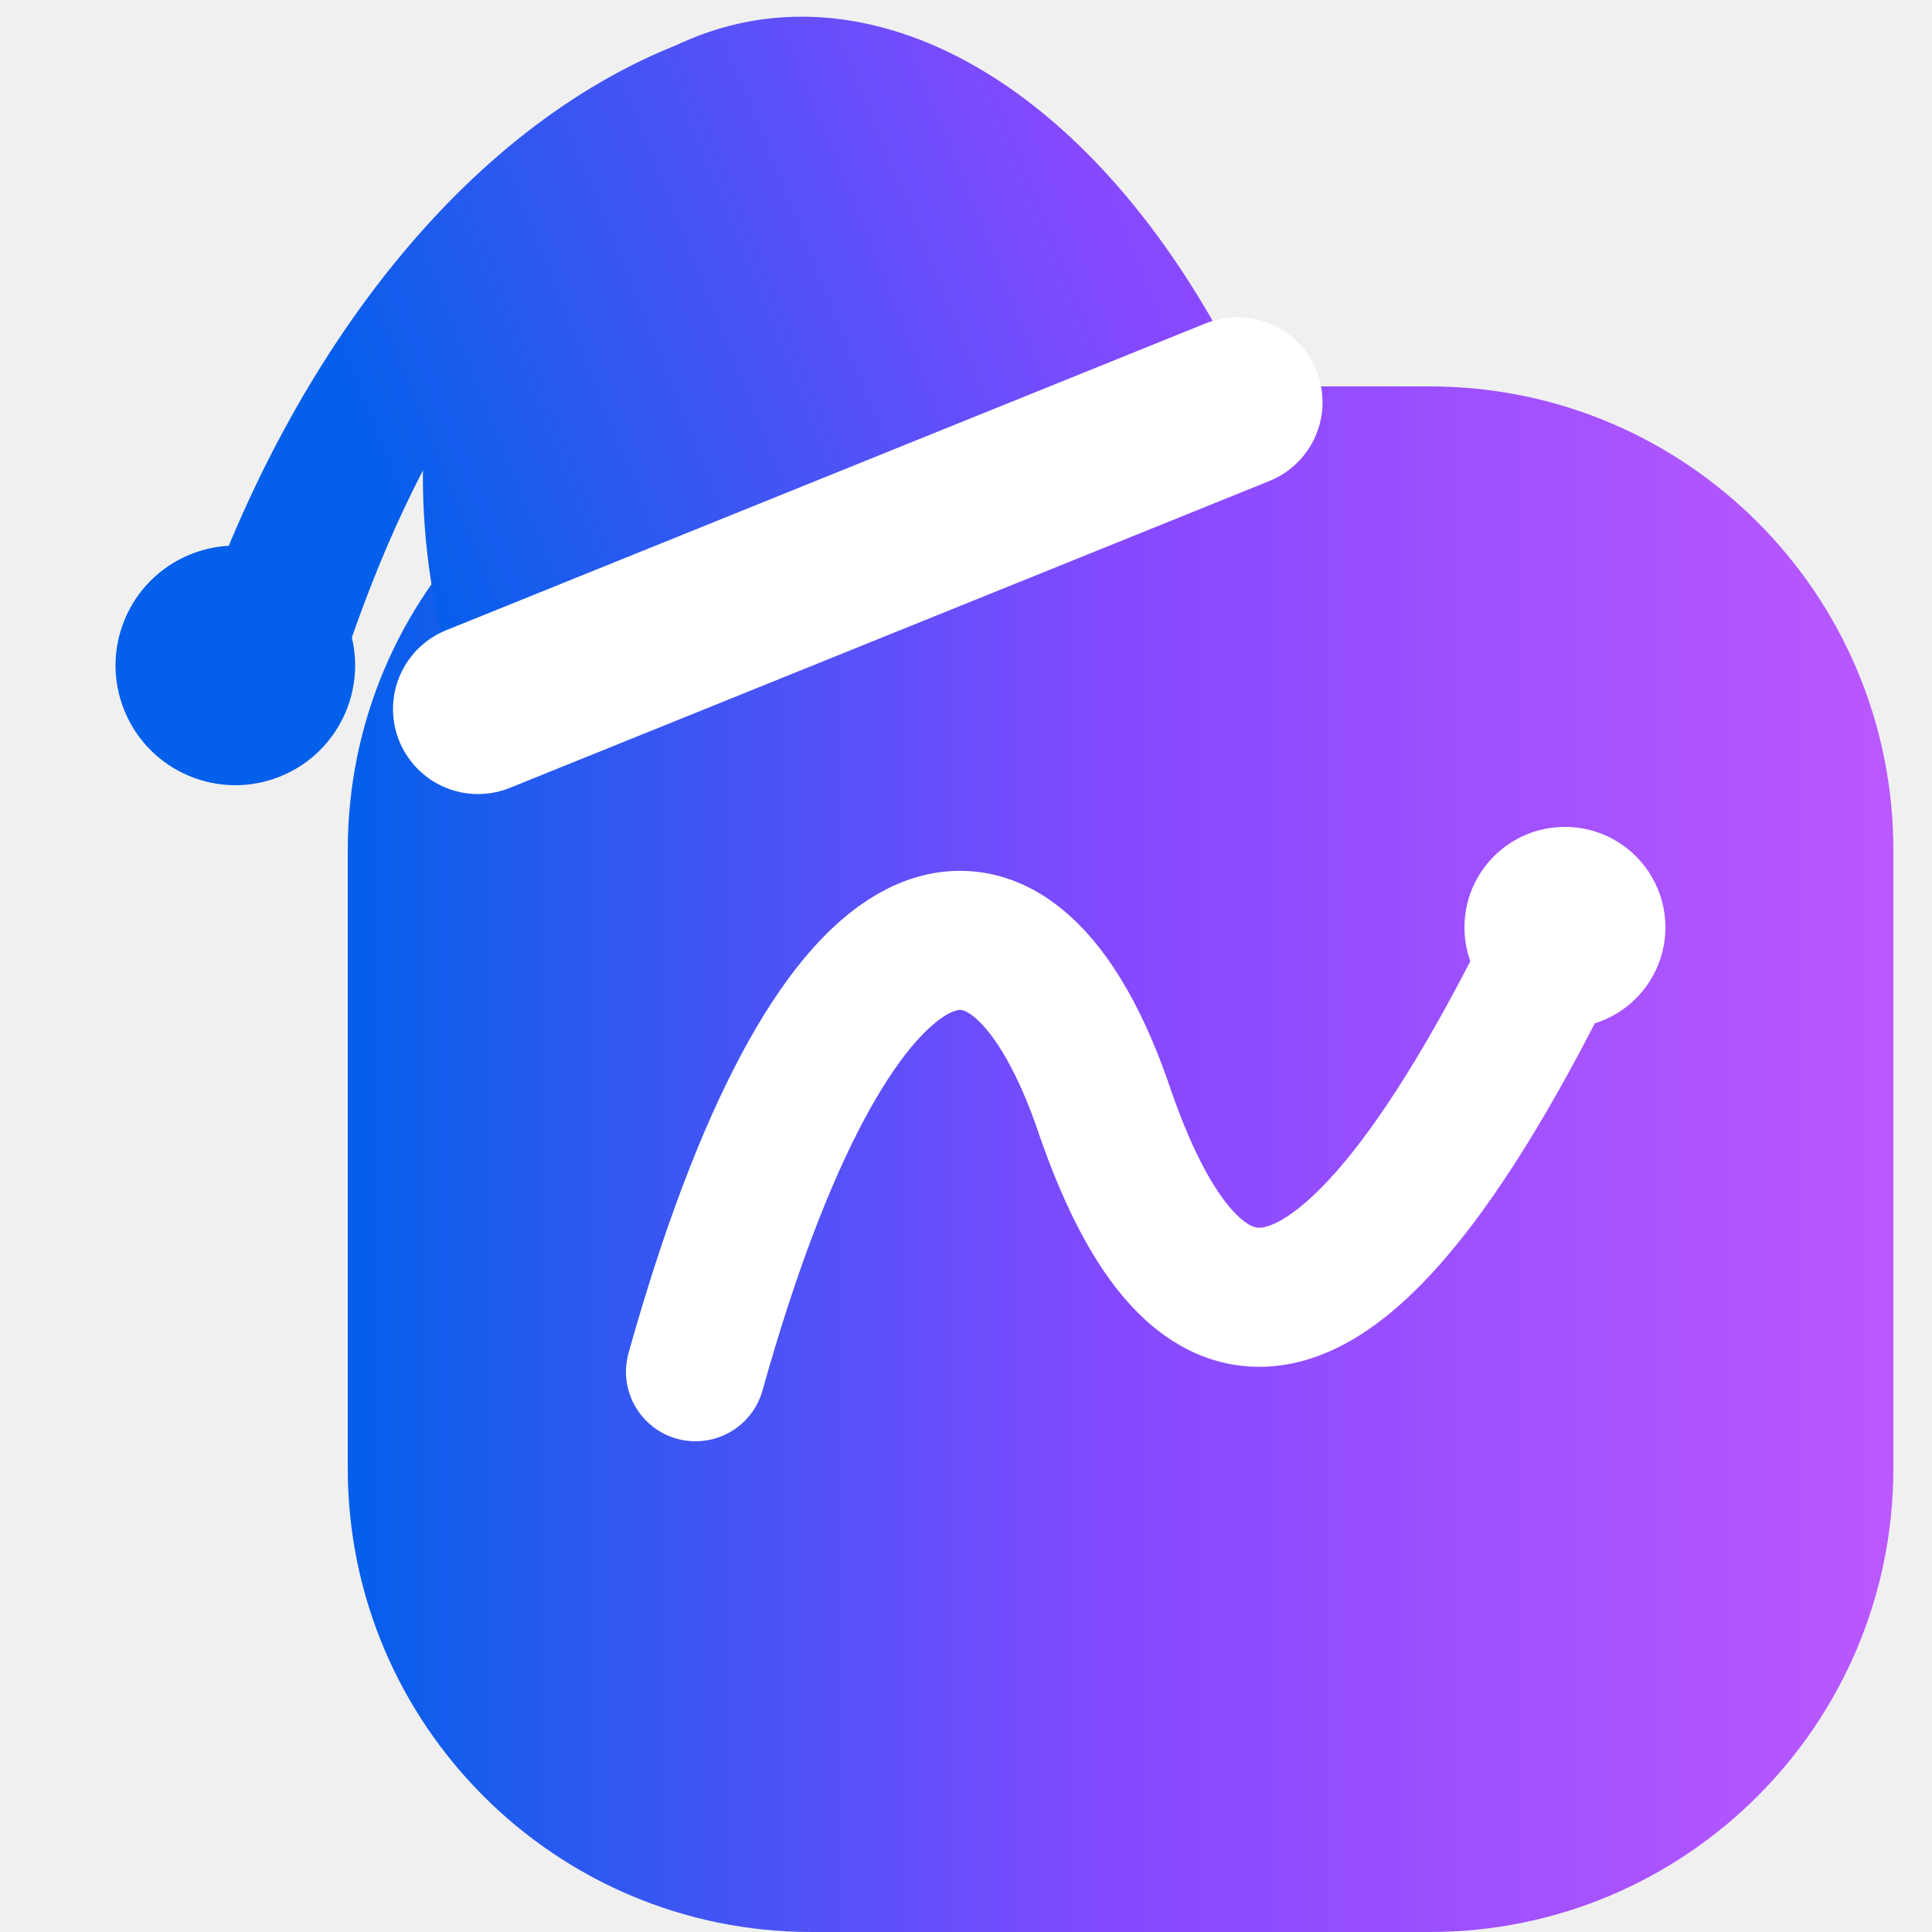
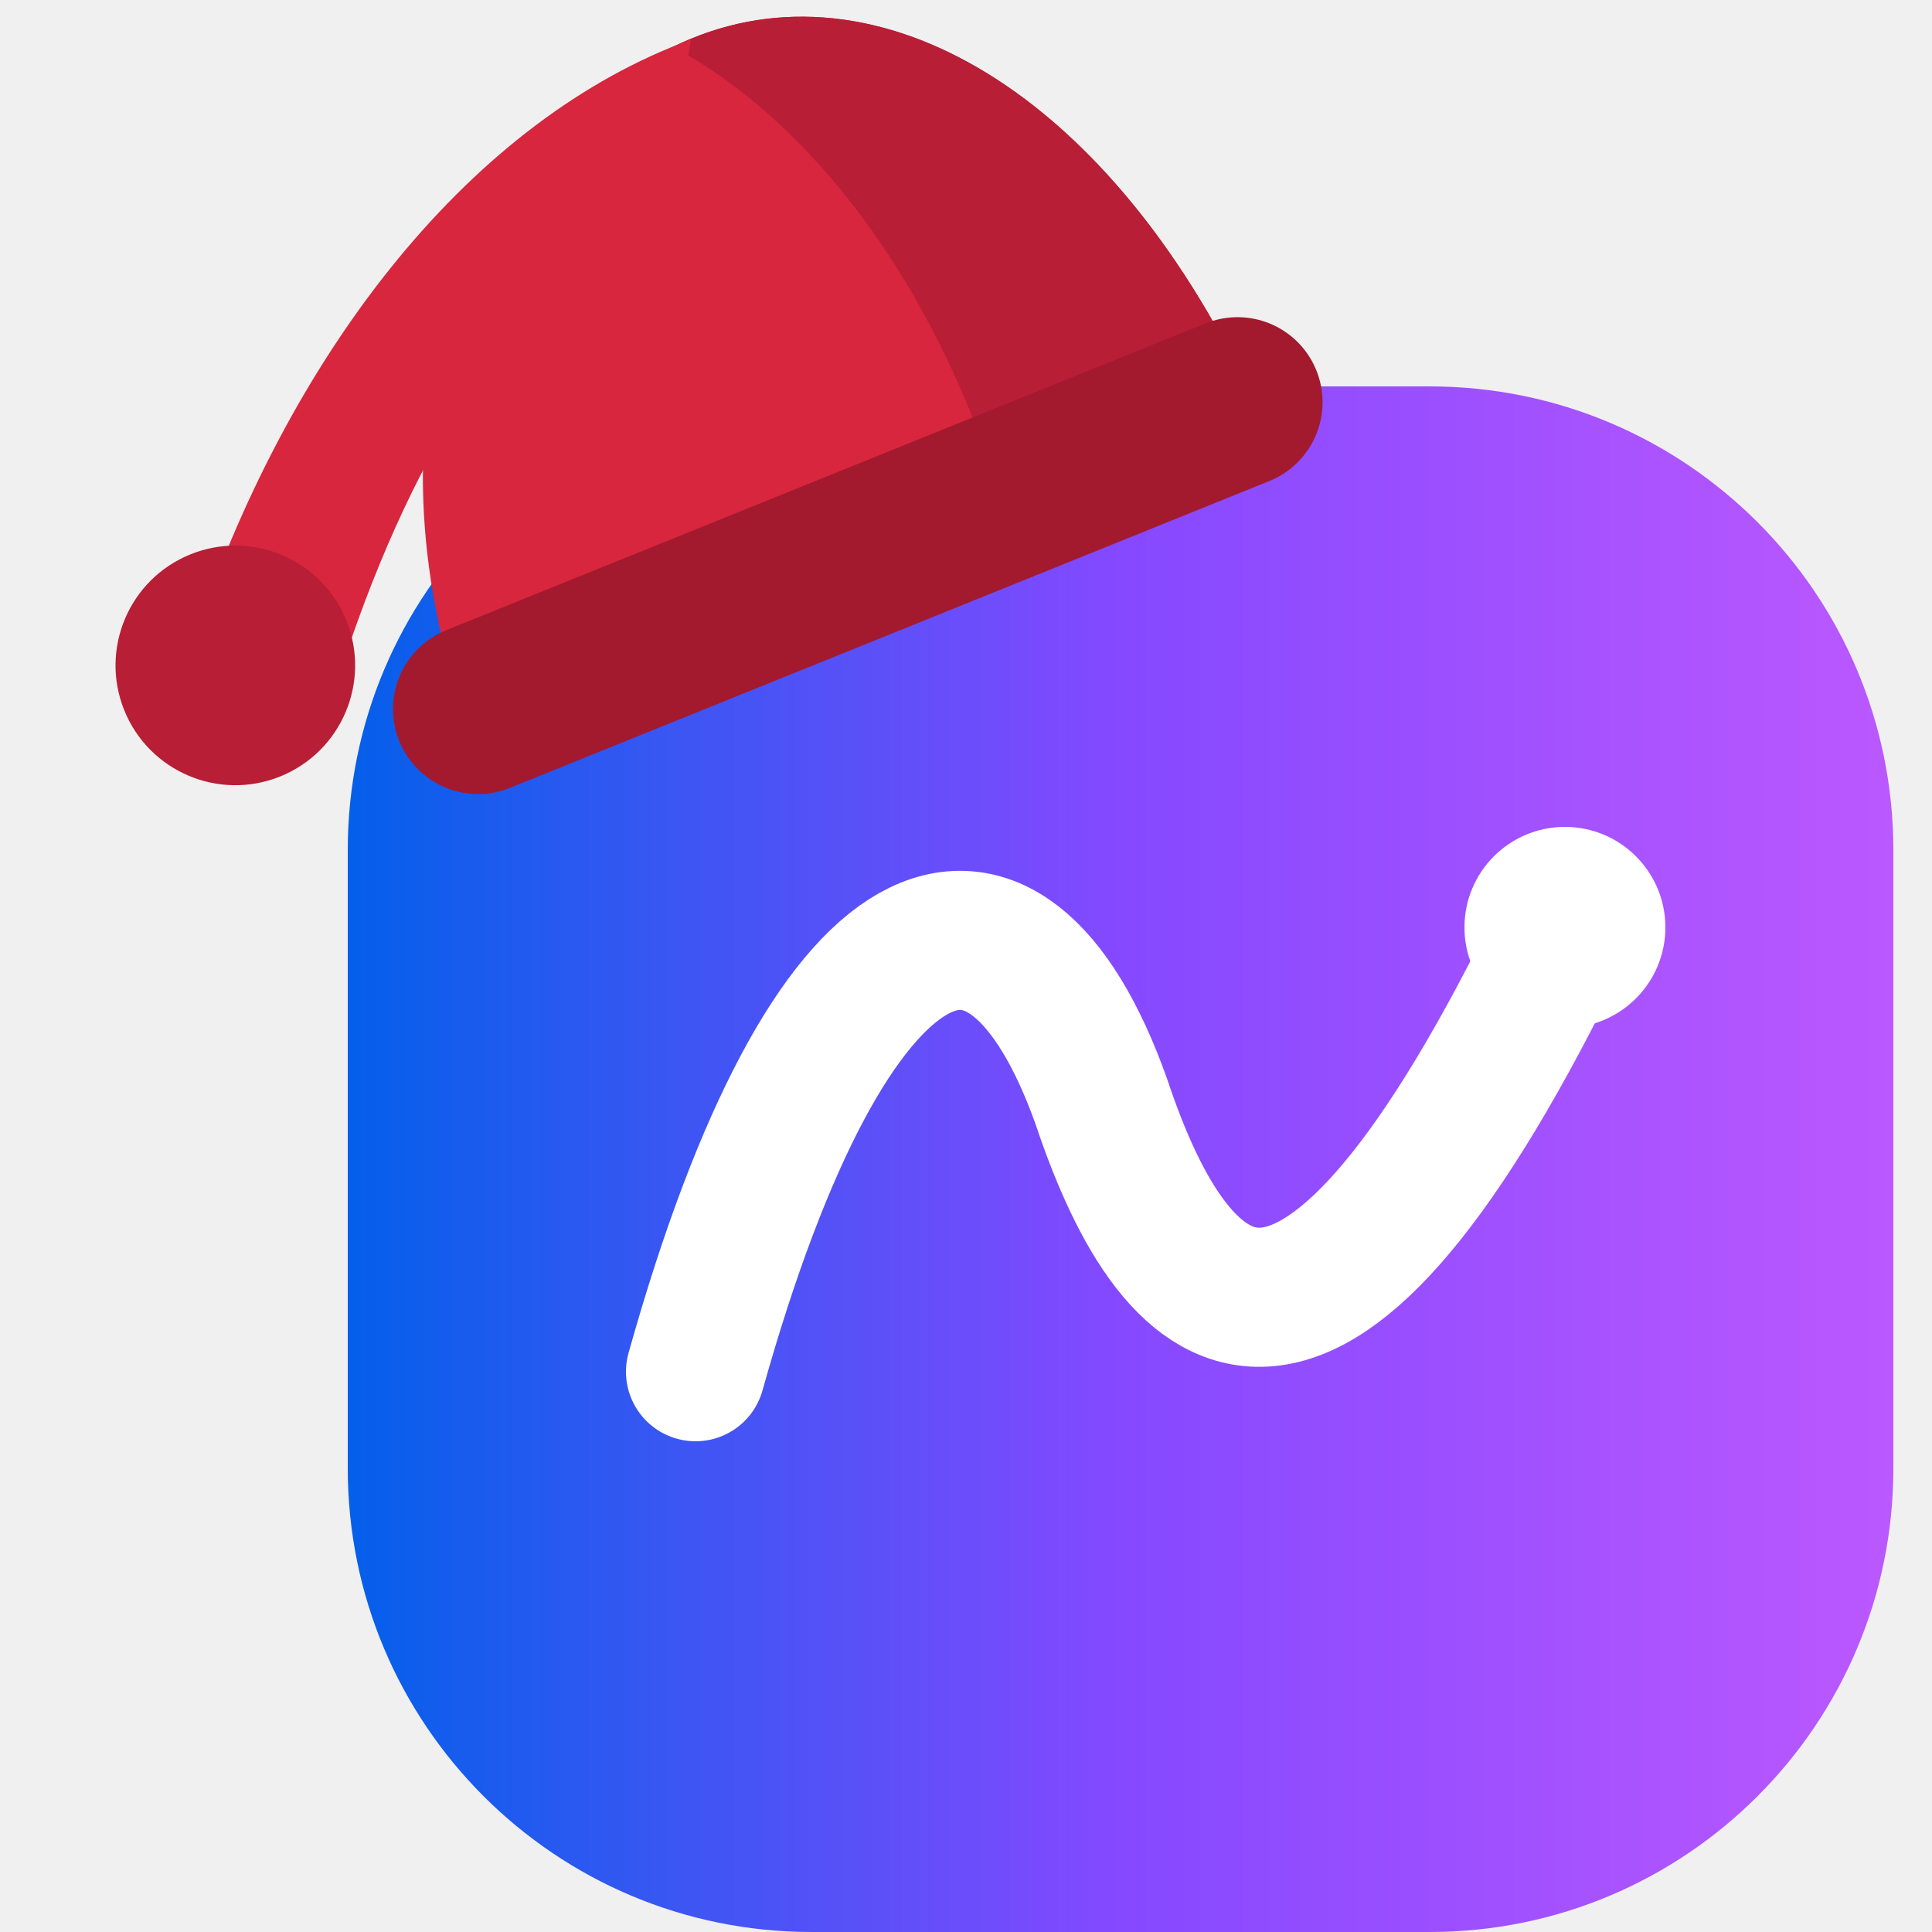
<svg xmlns="http://www.w3.org/2000/svg" viewBox="-9 -10 50 50">
  <defs>
    <linearGradient id="g" gradientUnits="userSpaceOnUse" x1="0" x2="40" y1="0" y2="0">
      <stop offset="0" stop-color="#045FEA" />
      <stop offset=".5" stop-color="#8549FF" />
      <stop offset="1" stop-color="#BB58FF" />
    </linearGradient>
  </defs>
  <rect width="40" height="40" rx="12" fill="url(#g)" />
  <path d="M9 25.5C12.5 13 17 11.5 19.5 18.5C21.5 24.5 25 27.5 31.5 14" fill="none" stroke="#fff" stroke-width="3.6" stroke-linecap="round" />
  <circle cx="31.5" cy="14" r="2.6" fill="#fff" />
  <g transform="translate(3 8.5) rotate(-22)">
-     <g fill="url(#g)">
-       <path d="M0 0C0.5 -8 5 -13.5 11.5 -14C17 -14.4 21.5 -9 22 0Z" />
-       <path d="M12 -14C6 -14.2 -0.5 -10.5 -5.6 -4.6L-2.4 -2.4C1.5 -7 5.5 -9.8 9.8 -10.4Z" />
-       <circle cx="-5" cy="-3.4" r="3.1" />
-     </g>
-     <path d="M0.4 0H21.6" fill="none" stroke="#fff" stroke-width="4.4" stroke-linecap="round" />
+     <path d="M0 0C0.5 -8 5 -13.5 11.5 -14C17 -14.4 21.5 -9 22 0Z" fill="#D7263D" />
+     <path d="M11.5 -14C17 -14.4 21.5 -9 22 0L15 0C15.5 -6 14 -11 11.5 -14Z" fill="#B81E35" />
+     <path d="M12 -14C6 -14.2 -0.5 -10.5 -5.6 -4.6L-2.4 -2.4C1.5 -7 5.5 -9.8 9.8 -10.4Z" fill="#D7263D" />
+     <circle cx="-5" cy="-3.4" r="3.1" fill="#B81E35" />
+     <path d="M0.4 0H21.6" stroke="#A3192E" stroke-width="4.4" stroke-linecap="round" />
  </g>
</svg>
